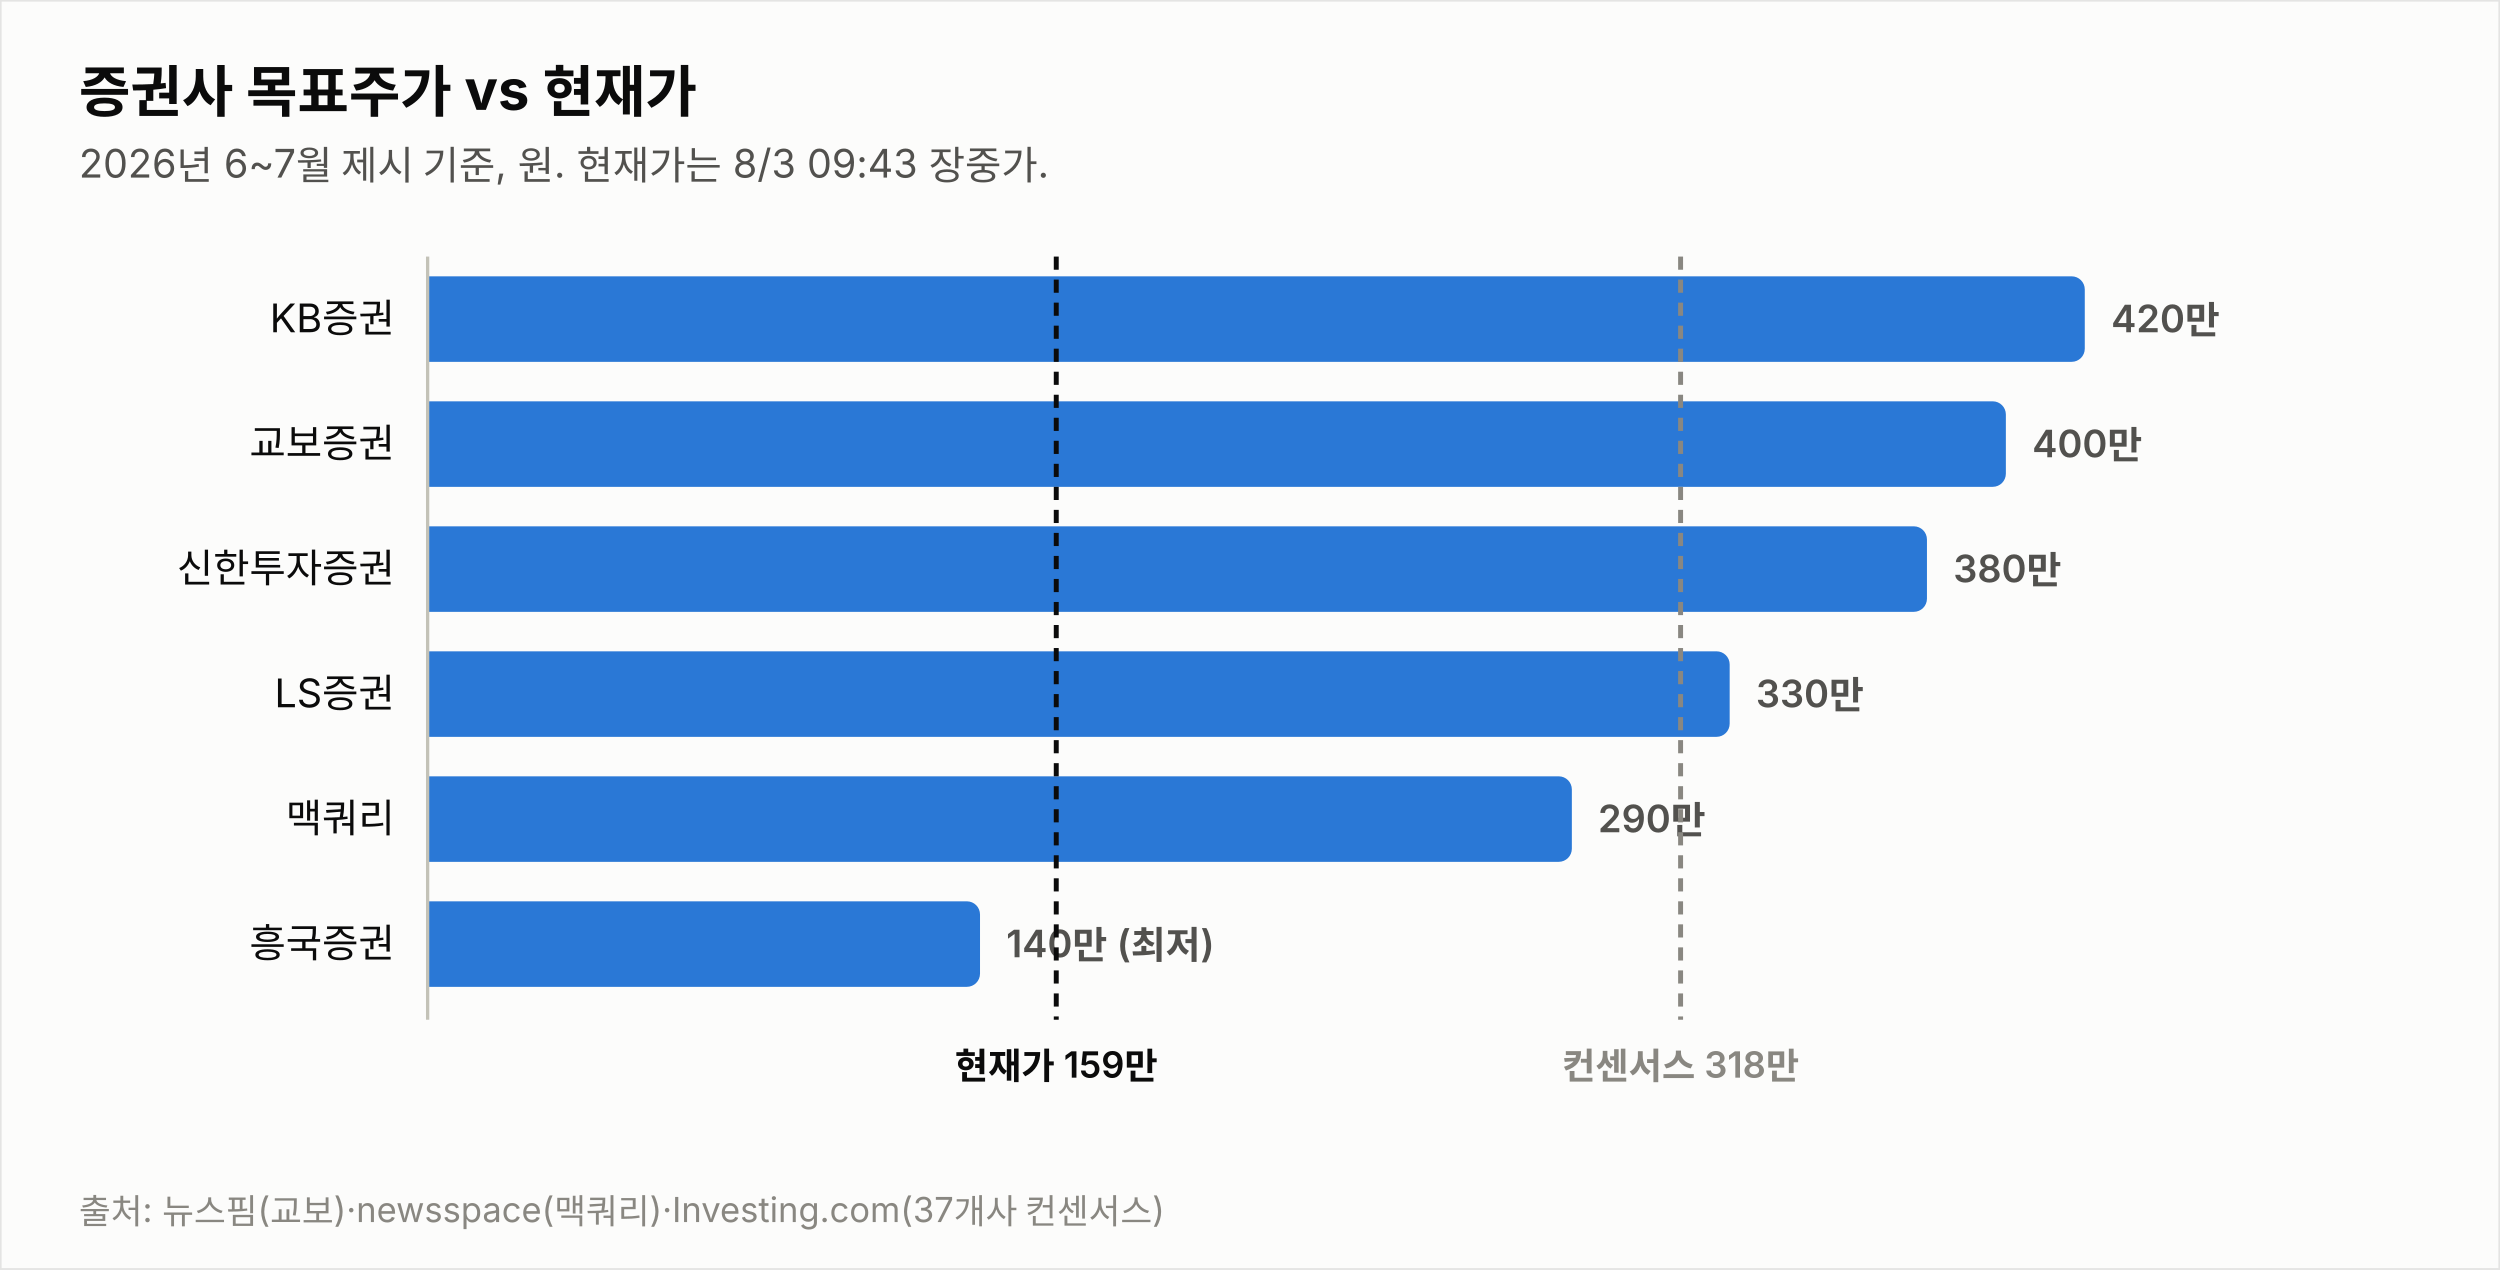
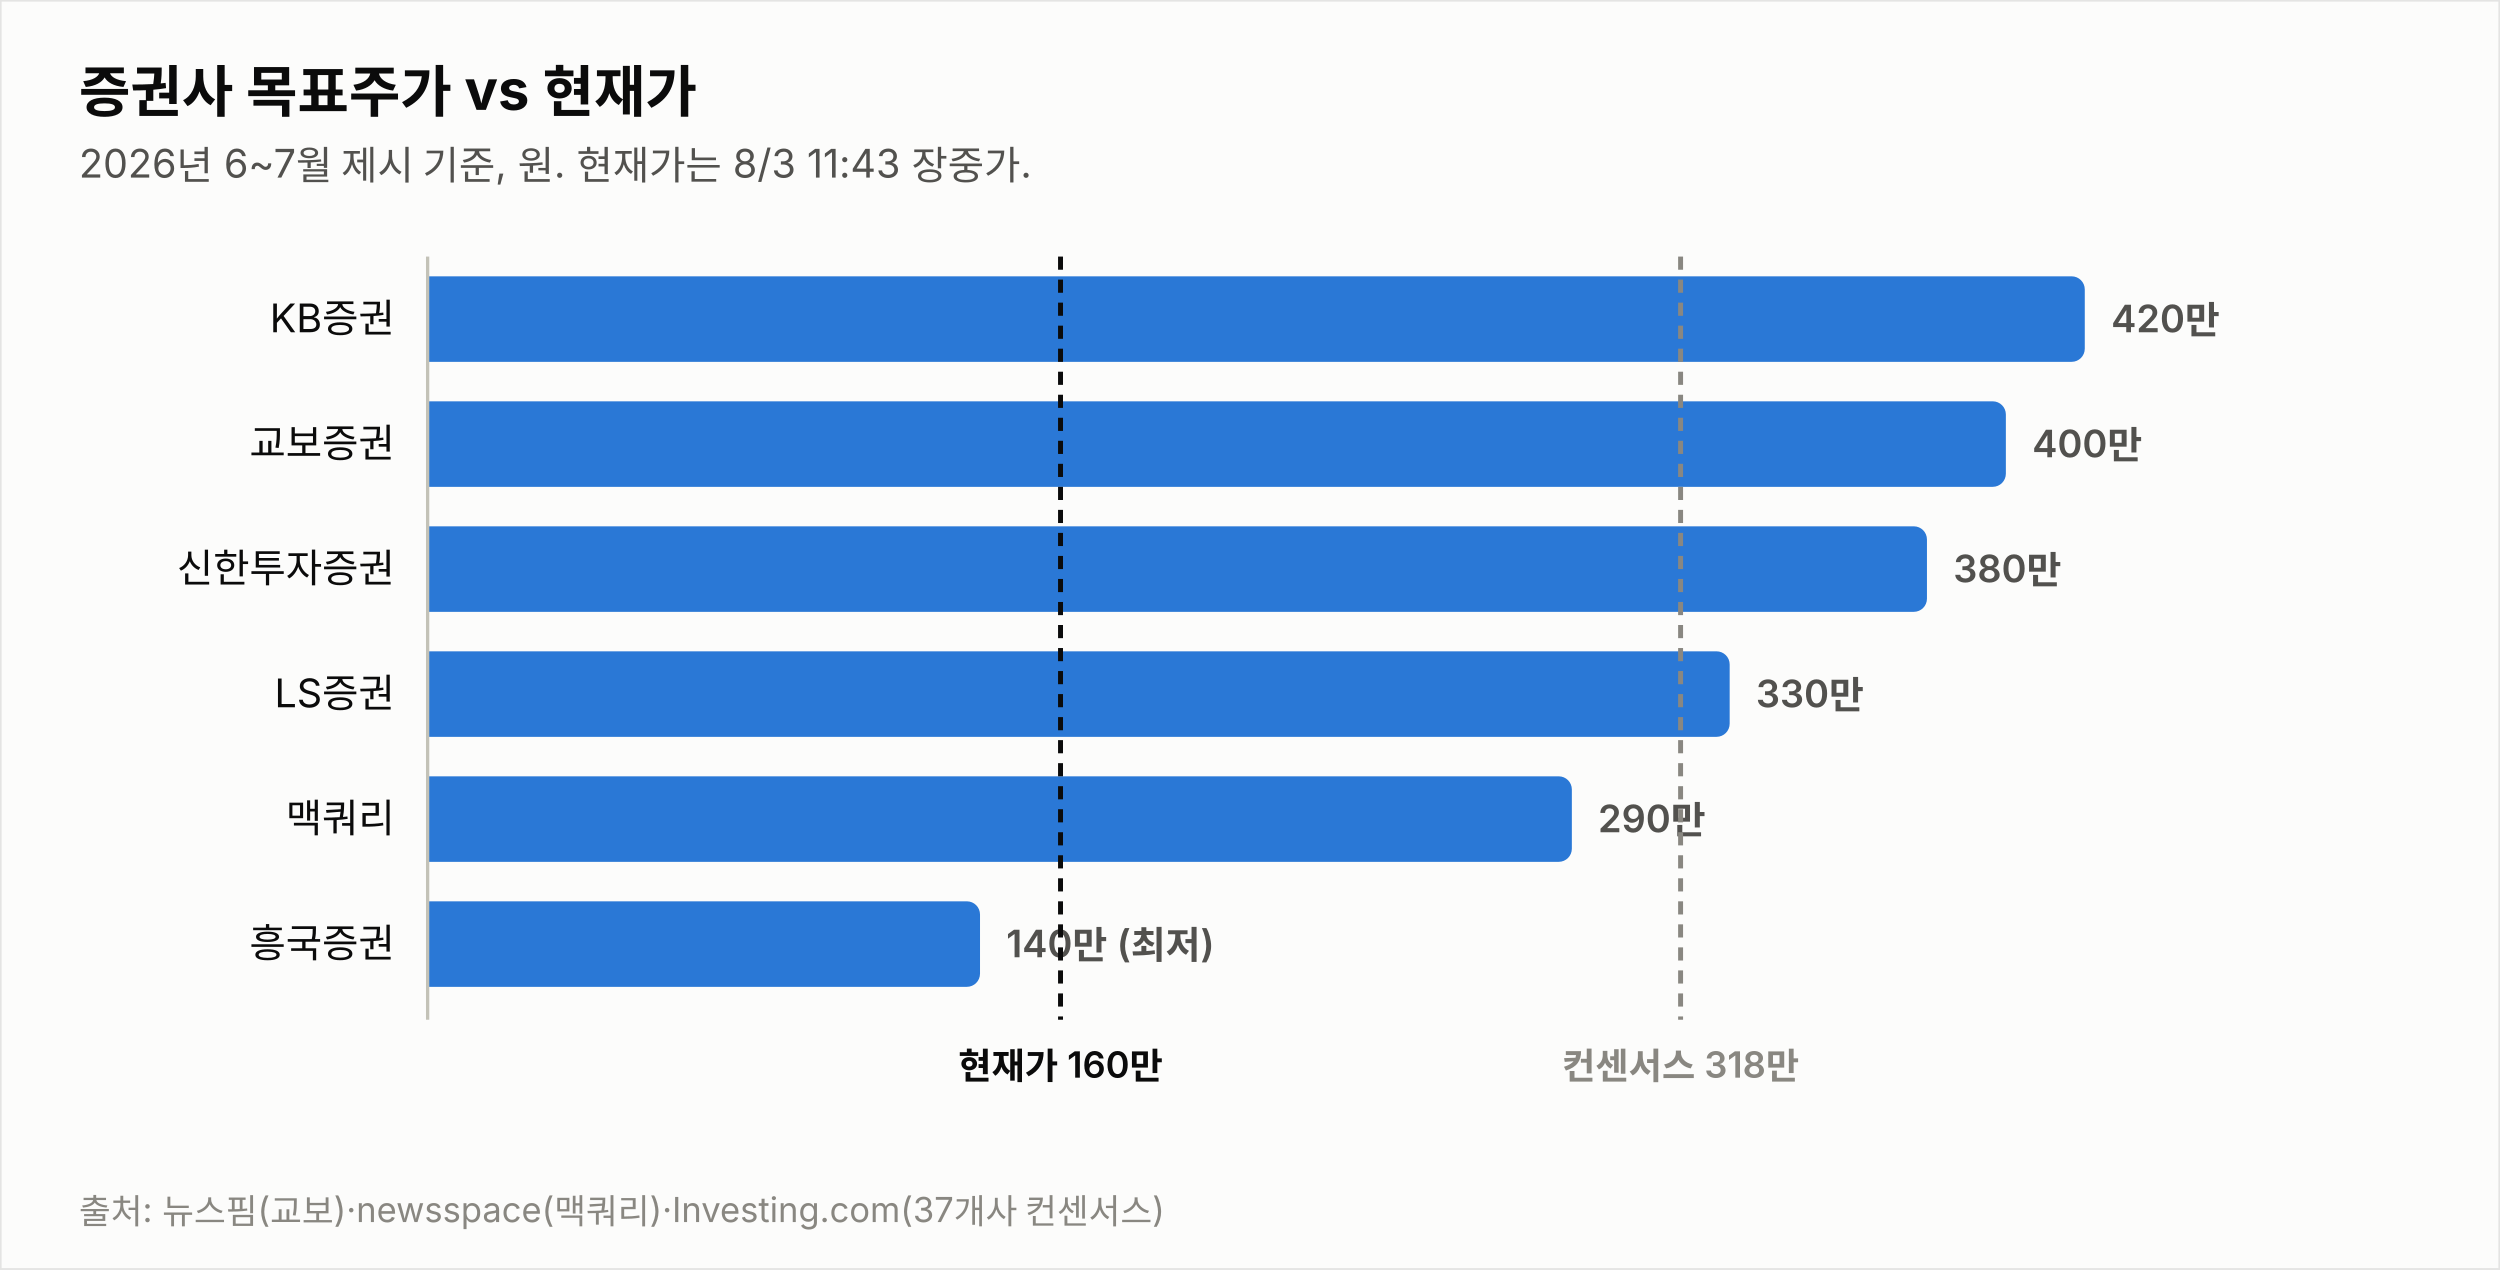
<svg xmlns="http://www.w3.org/2000/svg" width="760" height="386" viewBox="0 0 760 386" font-family="system-ui,-apple-system,&quot;Segoe UI&quot;,&quot;Malgun Gothic&quot;,&quot;Apple SD Gothic Neo&quot;,sans-serif">
  <rect width="760" height="386" fill="#fcfcfb" stroke="rgba(11,11,11,0.10)" />
  <text x="24" y="34" font-size="17" font-weight="700" fill="#0b0b0b">증권사 목표주가 vs 현재가</text>
-   <text x="24" y="54" font-size="12" fill="#52514e">2026년 6~7월 제시 기준, 원. 현재가는 8/3 09:43 장중가.</text>
+   <text x="24" y="54" font-size="12" fill="#52514e">2026년 6~7월 제시 기준, 원. 현재가는 8/3 11:43 장중가.</text>
  <text x="120" y="101.0" font-size="12" fill="#0b0b0b" text-anchor="end">KB증권</text>
  <path d="M130,84 h499.774 a4,4 0 0 1 4,4 v18 a4,4 0 0 1 -4,4 h-499.774 z" fill="#2a78d6" opacity="1.0" />
  <text x="641.8" y="101.0" font-size="11.5" font-weight="600" fill="#52514e" style="font-variant-numeric:tabular-nums">420만</text>
  <text x="120" y="139.0" font-size="12" fill="#0b0b0b" text-anchor="end">교보증권</text>
  <path d="M130,122 h475.784 a4,4 0 0 1 4,4 v18 a4,4 0 0 1 -4,4 h-475.784 z" fill="#2a78d6" opacity="1.0" />
  <text x="617.8" y="139.0" font-size="11.5" font-weight="600" fill="#52514e" style="font-variant-numeric:tabular-nums">400만</text>
  <text x="120" y="177.0" font-size="12" fill="#0b0b0b" text-anchor="end">신한투자증권</text>
  <path d="M130,160 h451.795 a4,4 0 0 1 4,4 v18 a4,4 0 0 1 -4,4 h-451.795 z" fill="#2a78d6" opacity="1.0" />
  <text x="593.8" y="177.0" font-size="11.5" font-weight="600" fill="#52514e" style="font-variant-numeric:tabular-nums">380만</text>
  <text x="120" y="215.0" font-size="12" fill="#0b0b0b" text-anchor="end">LS증권</text>
  <path d="M130,198 h391.822 a4,4 0 0 1 4,4 v18 a4,4 0 0 1 -4,4 h-391.822 z" fill="#2a78d6" opacity="1.0" />
  <text x="533.8" y="215.0" font-size="11.5" font-weight="600" fill="#52514e" style="font-variant-numeric:tabular-nums">330만</text>
  <text x="120" y="253.0" font-size="12" fill="#0b0b0b" text-anchor="end">맥쿼리</text>
  <path d="M130,236 h343.844 a4,4 0 0 1 4,4 v18 a4,4 0 0 1 -4,4 h-343.844 z" fill="#2a78d6" opacity="1.0" />
  <text x="485.8" y="253.0" font-size="11.5" font-weight="600" fill="#52514e" style="font-variant-numeric:tabular-nums">290만</text>
  <text x="120" y="291.0" font-size="12" fill="#0b0b0b" text-anchor="end">흥국증권</text>
  <path d="M130,274 h163.925 a4,4 0 0 1 4,4 v18 a4,4 0 0 1 -4,4 h-163.925 z" fill="#2a78d6" opacity="1.0" />
  <text x="305.9" y="291.0" font-size="11.5" font-weight="600" fill="#52514e" style="font-variant-numeric:tabular-nums">140만 (최저)</text>
  <line x1="130" y1="78" x2="130" y2="310" stroke="#c3c2b7" stroke-width="1" />
-   <line x1="321.1" y1="78" x2="321.1" y2="310" stroke="#0b0b0b" stroke-width="1.5" stroke-dasharray="4 3" />
-   <text x="321.1" y="328" font-size="11" font-weight="600" fill="#0b0b0b" text-anchor="middle">현재가 159만</text>
+   <line x1="322.4" y1="78" x2="322.4" y2="310" stroke="#0b0b0b" stroke-width="1.5" stroke-dasharray="4 3" />
+   <text x="322.4" y="328" font-size="11" font-weight="600" fill="#0b0b0b" text-anchor="middle">현재가 160만</text>
  <line x1="510.9" y1="78" x2="510.9" y2="310" stroke="#898781" stroke-width="1.5" stroke-dasharray="4 3" />
  <text x="510.9" y="328" font-size="11" font-weight="600" fill="#898781" text-anchor="middle">컨센서스 318만</text>
  <text x="24" y="372" font-size="10.5" fill="#898781">출처: 뉴스핌(교보)·newsspace(맥쿼리)·Investing.com(37개사 컨센서스)</text>
</svg>
